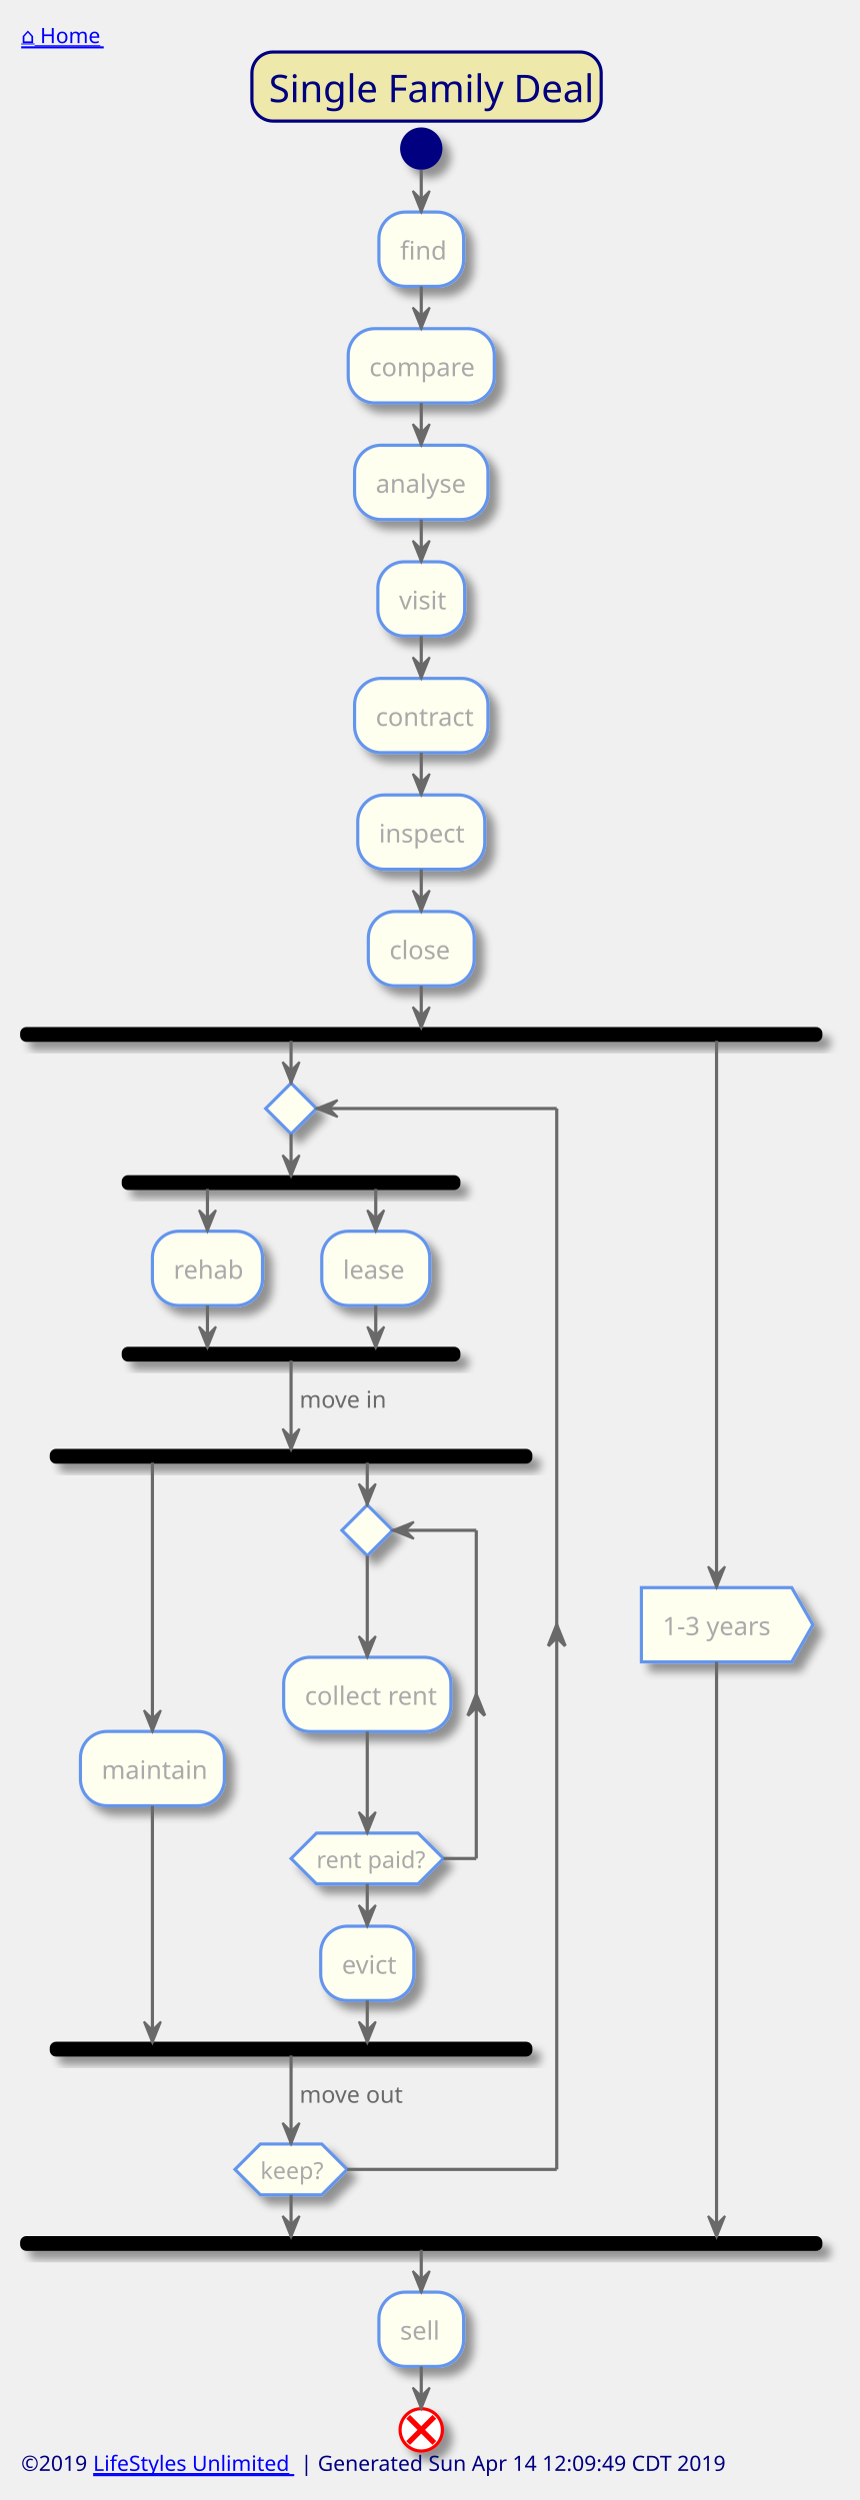
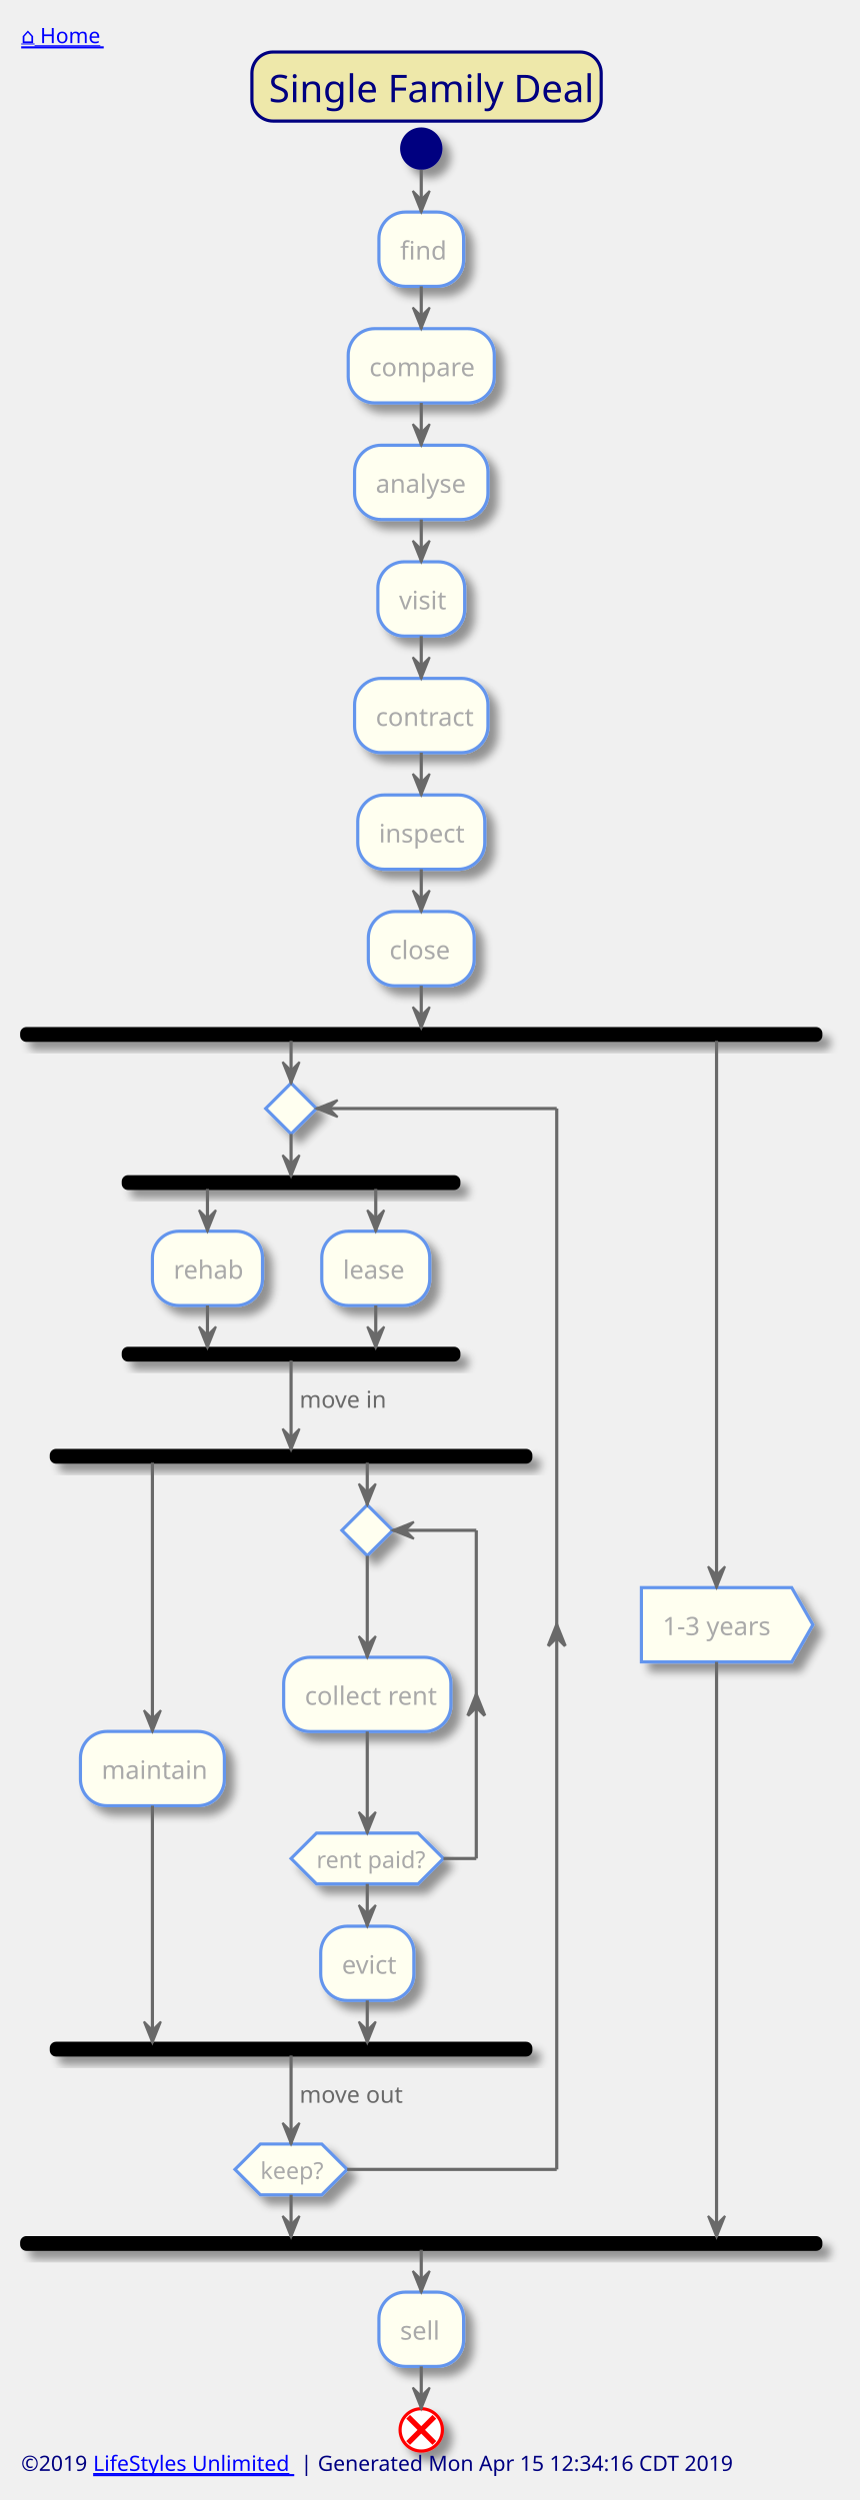
<svg xmlns="http://www.w3.org/2000/svg" xmlns:xlink="http://www.w3.org/1999/xlink" contentScriptType="application/ecmascript" contentStyleType="text/css" height="1181px" preserveAspectRatio="none" style="width:406px;height:1181px;" version="1.1" viewBox="0 0 406 1181" width="406px" zoomAndPan="magnify">
  <defs>
    <style type="text/css">path:hover { stroke: #0000FF !important;}</style>
-     <filter height="300%" id="f11qn2b2losxow" width="300%" x="-1" y="-1">
+     <filter height="300%" id="f150rbgzpoh3ah" width="300%" x="-1" y="-1">
      <feGaussianBlur result="blurOut" stdDeviation="2.0" />
      <feColorMatrix in="blurOut" result="blurOut2" type="matrix" values="0 0 0 0 0 0 0 0 0 0 0 0 0 0 0 0 0 0 .4 0" />
      <feOffset dx="4.0" dy="4.0" in="blurOut2" result="blurOut3" />
      <feBlend in="SourceGraphic" in2="blurOut3" mode="normal" />
    </filter>
  </defs>
  <g>
    <a target="_top" xlink:actuate="onRequest" xlink:href="../index.svg" xlink:show="new" xlink:title="../index.svg" xlink:type="simple">
      <text fill="#0000FF" font-family="sans-serif" font-size="10" lengthAdjust="spacingAndGlyphs" text-decoration="underline" textLength="39" x="10" y="20.381">⌂ Home</text>
      <line style="stroke: #0000FF; stroke-width: 1.0;" x1="10" x2="49" y1="22.381" y2="22.381" />
    </a>
    <rect fill="#EEE8AA" height="32.641" rx="10" ry="10" style="stroke: #000080; stroke-width: 1.5;" width="165" x="119" y="24.578" />
    <text fill="#000080" font-family="sans-serif" font-size="18" lengthAdjust="spacingAndGlyphs" textLength="149" x="127" y="48.264">Single Family Deal</text>
-     <ellipse cx="199" cy="70.219" fill="#000080" filter="url(#f11qn2b2losxow)" rx="10" ry="10" style="stroke: none; stroke-width: 1.0;" />
-     <rect fill="#FFFFF0" filter="url(#f11qn2b2losxow)" height="35.094" rx="12.5" ry="12.5" style="stroke: #6495ED; stroke-width: 1.5;" width="40" x="179" y="100.219" />
+     <ellipse cx="199" cy="70.219" fill="#000080" filter="url(#f150rbgzpoh3ah)" rx="10" ry="10" style="stroke: none; stroke-width: 1.0;" />
+     <rect fill="#FFFFF0" filter="url(#f150rbgzpoh3ah)" height="35.094" rx="12.5" ry="12.5" style="stroke: #6495ED; stroke-width: 1.5;" width="40" x="179" y="100.219" />
    <text fill="#A9A9A9" font-family="sans-serif" font-size="12" lengthAdjust="spacingAndGlyphs" textLength="20" x="189" y="122.676">find</text>
-     <rect fill="#FFFFF0" filter="url(#f11qn2b2losxow)" height="35.094" rx="12.5" ry="12.5" style="stroke: #6495ED; stroke-width: 1.5;" width="69" x="164.5" y="155.312" />
+     <rect fill="#FFFFF0" filter="url(#f150rbgzpoh3ah)" height="35.094" rx="12.5" ry="12.5" style="stroke: #6495ED; stroke-width: 1.5;" width="69" x="164.5" y="155.312" />
    <text fill="#A9A9A9" font-family="sans-serif" font-size="12" lengthAdjust="spacingAndGlyphs" textLength="49" x="174.5" y="177.769">compare</text>
-     <rect fill="#FFFFF0" filter="url(#f11qn2b2losxow)" height="35.094" rx="12.5" ry="12.5" style="stroke: #6495ED; stroke-width: 1.5;" width="63" x="167.5" y="210.406" />
+     <rect fill="#FFFFF0" filter="url(#f150rbgzpoh3ah)" height="35.094" rx="12.5" ry="12.5" style="stroke: #6495ED; stroke-width: 1.5;" width="63" x="167.5" y="210.406" />
    <text fill="#A9A9A9" font-family="sans-serif" font-size="12" lengthAdjust="spacingAndGlyphs" textLength="43" x="177.5" y="232.863">analyse</text>
-     <rect fill="#FFFFF0" filter="url(#f11qn2b2losxow)" height="35.094" rx="12.5" ry="12.5" style="stroke: #6495ED; stroke-width: 1.5;" width="41" x="178.5" y="265.5" />
+     <rect fill="#FFFFF0" filter="url(#f150rbgzpoh3ah)" height="35.094" rx="12.5" ry="12.5" style="stroke: #6495ED; stroke-width: 1.5;" width="41" x="178.5" y="265.5" />
    <text fill="#A9A9A9" font-family="sans-serif" font-size="12" lengthAdjust="spacingAndGlyphs" textLength="21" x="188.5" y="287.957">visit</text>
-     <rect fill="#FFFFF0" filter="url(#f11qn2b2losxow)" height="35.094" rx="12.5" ry="12.5" style="stroke: #6495ED; stroke-width: 1.5;" width="63" x="167.5" y="320.594" />
+     <rect fill="#FFFFF0" filter="url(#f150rbgzpoh3ah)" height="35.094" rx="12.5" ry="12.5" style="stroke: #6495ED; stroke-width: 1.5;" width="63" x="167.5" y="320.594" />
    <text fill="#A9A9A9" font-family="sans-serif" font-size="12" lengthAdjust="spacingAndGlyphs" textLength="43" x="177.5" y="343.051">contract</text>
-     <rect fill="#FFFFF0" filter="url(#f11qn2b2losxow)" height="35.094" rx="12.5" ry="12.5" style="stroke: #6495ED; stroke-width: 1.5;" width="60" x="169" y="375.688" />
+     <rect fill="#FFFFF0" filter="url(#f150rbgzpoh3ah)" height="35.094" rx="12.5" ry="12.5" style="stroke: #6495ED; stroke-width: 1.5;" width="60" x="169" y="375.688" />
    <text fill="#A9A9A9" font-family="sans-serif" font-size="12" lengthAdjust="spacingAndGlyphs" textLength="40" x="179" y="398.144">inspect</text>
-     <rect fill="#FFFFF0" filter="url(#f11qn2b2losxow)" height="35.094" rx="12.5" ry="12.5" style="stroke: #6495ED; stroke-width: 1.5;" width="50" x="174" y="430.781" />
+     <rect fill="#FFFFF0" filter="url(#f150rbgzpoh3ah)" height="35.094" rx="12.5" ry="12.5" style="stroke: #6495ED; stroke-width: 1.5;" width="50" x="174" y="430.781" />
    <text fill="#A9A9A9" font-family="sans-serif" font-size="12" lengthAdjust="spacingAndGlyphs" textLength="30" x="184" y="453.238">close</text>
-     <rect fill="#000000" filter="url(#f11qn2b2losxow)" height="6" rx="2.5" ry="2.5" style="stroke: #000000; stroke-width: 1.0;" width="378" x="10" y="485.875" />
-     <rect fill="#000000" filter="url(#f11qn2b2losxow)" height="6" rx="2.5" ry="2.5" style="stroke: #000000; stroke-width: 1.0;" width="159" x="58" y="555.875" />
-     <rect fill="#FFFFF0" filter="url(#f11qn2b2losxow)" height="35.094" rx="12.5" ry="12.5" style="stroke: #6495ED; stroke-width: 1.5;" width="52" x="72" y="581.875" />
+     <rect fill="#000000" filter="url(#f150rbgzpoh3ah)" height="6" rx="2.5" ry="2.5" style="stroke: #000000; stroke-width: 1.0;" width="378" x="10" y="485.875" />
+     <rect fill="#000000" filter="url(#f150rbgzpoh3ah)" height="6" rx="2.5" ry="2.5" style="stroke: #000000; stroke-width: 1.0;" width="159" x="58" y="555.875" />
+     <rect fill="#FFFFF0" filter="url(#f150rbgzpoh3ah)" height="35.094" rx="12.5" ry="12.5" style="stroke: #6495ED; stroke-width: 1.5;" width="52" x="72" y="581.875" />
    <text fill="#A9A9A9" font-family="sans-serif" font-size="12" lengthAdjust="spacingAndGlyphs" textLength="32" x="82" y="604.332">rehab</text>
-     <rect fill="#FFFFF0" filter="url(#f11qn2b2losxow)" height="35.094" rx="12.5" ry="12.5" style="stroke: #6495ED; stroke-width: 1.5;" width="51" x="152" y="581.875" />
+     <rect fill="#FFFFF0" filter="url(#f150rbgzpoh3ah)" height="35.094" rx="12.5" ry="12.5" style="stroke: #6495ED; stroke-width: 1.5;" width="51" x="152" y="581.875" />
    <text fill="#A9A9A9" font-family="sans-serif" font-size="12" lengthAdjust="spacingAndGlyphs" textLength="31" x="162" y="604.332">lease</text>
-     <rect fill="#000000" filter="url(#f11qn2b2losxow)" height="6" rx="2.5" ry="2.5" style="stroke: #000000; stroke-width: 1.0;" width="159" x="58" y="636.969" />
-     <rect fill="#000000" filter="url(#f11qn2b2losxow)" height="6" rx="2.5" ry="2.5" style="stroke: #000000; stroke-width: 1.0;" width="227" x="24" y="685.222" />
-     <rect fill="#FFFFF0" filter="url(#f11qn2b2losxow)" height="35.094" rx="12.5" ry="12.5" style="stroke: #6495ED; stroke-width: 1.5;" width="68" x="38" y="818.269" />
+     <rect fill="#000000" filter="url(#f150rbgzpoh3ah)" height="6" rx="2.5" ry="2.5" style="stroke: #000000; stroke-width: 1.0;" width="159" x="58" y="636.969" />
+     <rect fill="#000000" filter="url(#f150rbgzpoh3ah)" height="6" rx="2.5" ry="2.5" style="stroke: #000000; stroke-width: 1.0;" width="227" x="24" y="685.222" />
+     <rect fill="#FFFFF0" filter="url(#f150rbgzpoh3ah)" height="35.094" rx="12.5" ry="12.5" style="stroke: #6495ED; stroke-width: 1.5;" width="68" x="38" y="818.269" />
    <text fill="#A9A9A9" font-family="sans-serif" font-size="12" lengthAdjust="spacingAndGlyphs" textLength="48" x="48" y="840.726">maintain</text>
-     <rect fill="#FFFFF0" filter="url(#f11qn2b2losxow)" height="35.094" rx="12.5" ry="12.5" style="stroke: #6495ED; stroke-width: 1.5;" width="79" x="134" y="783.222" />
+     <rect fill="#FFFFF0" filter="url(#f150rbgzpoh3ah)" height="35.094" rx="12.5" ry="12.5" style="stroke: #6495ED; stroke-width: 1.5;" width="79" x="134" y="783.222" />
    <text fill="#A9A9A9" font-family="sans-serif" font-size="12" lengthAdjust="spacingAndGlyphs" textLength="59" x="144" y="805.679">collect rent</text>
-     <polygon fill="#FFFFF0" filter="url(#f11qn2b2losxow)" points="173.5,711.222,185.5,723.222,173.5,735.222,161.5,723.222,173.5,711.222" style="stroke: #6495ED; stroke-width: 1.5;" />
-     <polygon fill="#FFFFF0" filter="url(#f11qn2b2losxow)" points="149.5,866.315,197.5,866.315,209.5,878.315,197.5,890.315,149.5,890.315,137.5,878.315,149.5,866.315" style="stroke: #6495ED; stroke-width: 1.5;" />
+     <polygon fill="#FFFFF0" filter="url(#f150rbgzpoh3ah)" points="173.5,711.222,185.5,723.222,173.5,735.222,161.5,723.222,173.5,711.222" style="stroke: #6495ED; stroke-width: 1.5;" />
+     <polygon fill="#FFFFF0" filter="url(#f150rbgzpoh3ah)" points="149.5,866.315,197.5,866.315,209.5,878.315,197.5,890.315,149.5,890.315,137.5,878.315,149.5,866.315" style="stroke: #6495ED; stroke-width: 1.5;" />
    <text fill="#A9A9A9" font-family="sans-serif" font-size="11" lengthAdjust="spacingAndGlyphs" textLength="48" x="149.5" y="882.816">rent paid?</text>
-     <rect fill="#FFFFF0" filter="url(#f11qn2b2losxow)" height="35.094" rx="12.5" ry="12.5" style="stroke: #6495ED; stroke-width: 1.5;" width="44" x="151.5" y="910.315" />
+     <rect fill="#FFFFF0" filter="url(#f150rbgzpoh3ah)" height="35.094" rx="12.5" ry="12.5" style="stroke: #6495ED; stroke-width: 1.5;" width="44" x="151.5" y="910.315" />
    <text fill="#A9A9A9" font-family="sans-serif" font-size="12" lengthAdjust="spacingAndGlyphs" textLength="24" x="161.5" y="932.773">evict</text>
-     <rect fill="#000000" filter="url(#f11qn2b2losxow)" height="6" rx="2.5" ry="2.5" style="stroke: #000000; stroke-width: 1.0;" width="227" x="24" y="965.409" />
-     <polygon fill="#FFFFF0" filter="url(#f11qn2b2losxow)" points="137.5,511.875,149.5,523.875,137.5,535.875,125.5,523.875,137.5,511.875" style="stroke: #6495ED; stroke-width: 1.5;" />
-     <polygon fill="#FFFFF0" filter="url(#f11qn2b2losxow)" points="123,1013.244,152,1013.244,164,1025.244,152,1037.244,123,1037.244,111,1025.244,123,1013.244" style="stroke: #6495ED; stroke-width: 1.5;" />
+     <rect fill="#000000" filter="url(#f150rbgzpoh3ah)" height="6" rx="2.5" ry="2.5" style="stroke: #000000; stroke-width: 1.0;" width="227" x="24" y="965.409" />
+     <polygon fill="#FFFFF0" filter="url(#f150rbgzpoh3ah)" points="137.5,511.875,149.5,523.875,137.5,535.875,125.5,523.875,137.5,511.875" style="stroke: #6495ED; stroke-width: 1.5;" />
+     <polygon fill="#FFFFF0" filter="url(#f150rbgzpoh3ah)" points="123,1013.244,152,1013.244,164,1025.244,152,1037.244,123,1037.244,111,1025.244,123,1013.244" style="stroke: #6495ED; stroke-width: 1.5;" />
    <text fill="#A9A9A9" font-family="sans-serif" font-size="11" lengthAdjust="spacingAndGlyphs" textLength="29" x="123" y="1029.745">keep?</text>
-     <polygon fill="#FFFFF0" filter="url(#f11qn2b2losxow)" points="303,750.304,374,750.304,384,767.851,374,785.398,303,785.398" style="stroke: #6495ED; stroke-width: 1.5;" />
+     <polygon fill="#FFFFF0" filter="url(#f150rbgzpoh3ah)" points="303,750.304,374,750.304,384,767.851,374,785.398,303,785.398" style="stroke: #6495ED; stroke-width: 1.5;" />
    <text fill="#A9A9A9" font-family="sans-serif" font-size="12" lengthAdjust="spacingAndGlyphs" textLength="51" x="313" y="772.761">1-3 years</text>
-     <rect fill="#000000" filter="url(#f11qn2b2losxow)" height="6" rx="2.5" ry="2.5" style="stroke: #000000; stroke-width: 1.0;" width="378" x="10" y="1057.244" />
-     <rect fill="#FFFFF0" filter="url(#f11qn2b2losxow)" height="35.094" rx="12.5" ry="12.5" style="stroke: #6495ED; stroke-width: 1.5;" width="40" x="179" y="1083.244" />
+     <rect fill="#000000" filter="url(#f150rbgzpoh3ah)" height="6" rx="2.5" ry="2.5" style="stroke: #000000; stroke-width: 1.0;" width="378" x="10" y="1057.244" />
+     <rect fill="#FFFFF0" filter="url(#f150rbgzpoh3ah)" height="35.094" rx="12.5" ry="12.5" style="stroke: #6495ED; stroke-width: 1.5;" width="40" x="179" y="1083.244" />
    <text fill="#A9A9A9" font-family="sans-serif" font-size="12" lengthAdjust="spacingAndGlyphs" textLength="20" x="189" y="1105.701">sell</text>
-     <ellipse cx="199" cy="1148.338" fill="#FFFFFF" filter="url(#f11qn2b2losxow)" rx="10" ry="10" style="stroke: #FF0000; stroke-width: 1.5;" />
+     <ellipse cx="199" cy="1148.338" fill="#FFFFFF" filter="url(#f150rbgzpoh3ah)" rx="10" ry="10" style="stroke: #FF0000; stroke-width: 1.5;" />
    <line style="stroke: #FF0000; stroke-width: 2.5;" x1="192.813" x2="205.187" y1="1142.151" y2="1154.525" />
    <line style="stroke: #FF0000; stroke-width: 2.5;" x1="205.187" x2="192.813" y1="1142.151" y2="1154.525" />
    <line style="stroke: #696969; stroke-width: 1.5;" x1="199" x2="199" y1="80.219" y2="100.219" />
    <polygon fill="#696969" points="195,90.219,199,100.219,203,90.219,199,94.219" style="stroke: #696969; stroke-width: 1.0;" />
    <line style="stroke: #696969; stroke-width: 1.5;" x1="199" x2="199" y1="135.312" y2="155.312" />
    <polygon fill="#696969" points="195,145.312,199,155.312,203,145.312,199,149.312" style="stroke: #696969; stroke-width: 1.0;" />
    <line style="stroke: #696969; stroke-width: 1.5;" x1="199" x2="199" y1="190.406" y2="210.406" />
    <polygon fill="#696969" points="195,200.406,199,210.406,203,200.406,199,204.406" style="stroke: #696969; stroke-width: 1.0;" />
    <line style="stroke: #696969; stroke-width: 1.5;" x1="199" x2="199" y1="245.5" y2="265.5" />
    <polygon fill="#696969" points="195,255.5,199,265.5,203,255.5,199,259.5" style="stroke: #696969; stroke-width: 1.0;" />
    <line style="stroke: #696969; stroke-width: 1.5;" x1="199" x2="199" y1="300.594" y2="320.594" />
    <polygon fill="#696969" points="195,310.594,199,320.594,203,310.594,199,314.594" style="stroke: #696969; stroke-width: 1.0;" />
    <line style="stroke: #696969; stroke-width: 1.5;" x1="199" x2="199" y1="355.688" y2="375.688" />
    <polygon fill="#696969" points="195,365.688,199,375.688,203,365.688,199,369.688" style="stroke: #696969; stroke-width: 1.0;" />
    <line style="stroke: #696969; stroke-width: 1.5;" x1="199" x2="199" y1="410.781" y2="430.781" />
    <polygon fill="#696969" points="195,420.781,199,430.781,203,420.781,199,424.781" style="stroke: #696969; stroke-width: 1.0;" />
    <line style="stroke: #696969; stroke-width: 1.5;" x1="98" x2="98" y1="561.875" y2="581.875" />
    <polygon fill="#696969" points="94,571.875,98,581.875,102,571.875,98,575.875" style="stroke: #696969; stroke-width: 1.0;" />
    <line style="stroke: #696969; stroke-width: 1.5;" x1="177.5" x2="177.5" y1="561.875" y2="581.875" />
    <polygon fill="#696969" points="173.5,571.875,177.5,581.875,181.5,571.875,177.5,575.875" style="stroke: #696969; stroke-width: 1.0;" />
    <line style="stroke: #696969; stroke-width: 1.5;" x1="98" x2="98" y1="616.969" y2="636.969" />
    <polygon fill="#696969" points="94,626.969,98,636.969,102,626.969,98,630.969" style="stroke: #696969; stroke-width: 1.0;" />
    <line style="stroke: #696969; stroke-width: 1.5;" x1="177.5" x2="177.5" y1="616.969" y2="636.969" />
    <polygon fill="#696969" points="173.5,626.969,177.5,636.969,181.5,626.969,177.5,630.969" style="stroke: #696969; stroke-width: 1.0;" />
    <line style="stroke: #696969; stroke-width: 1.5;" x1="173.5" x2="173.5" y1="735.222" y2="783.222" />
    <polygon fill="#696969" points="169.5,773.222,173.5,783.222,177.5,773.222,173.5,777.222" style="stroke: #696969; stroke-width: 1.0;" />
    <line style="stroke: #696969; stroke-width: 1.5;" x1="209.5" x2="225" y1="878.315" y2="878.315" />
    <polygon fill="#696969" points="221,810.769,225,800.769,229,810.769,225,806.769" style="stroke: #696969; stroke-width: 1.5;" />
    <line style="stroke: #696969; stroke-width: 1.5;" x1="225" x2="225" y1="723.222" y2="878.315" />
    <line style="stroke: #696969; stroke-width: 1.5;" x1="225" x2="185.5" y1="723.222" y2="723.222" />
    <polygon fill="#696969" points="195.5,719.222,185.5,723.222,195.5,727.222,191.5,723.222" style="stroke: #696969; stroke-width: 1.0;" />
    <line style="stroke: #696969; stroke-width: 1.5;" x1="173.5" x2="173.5" y1="818.315" y2="866.315" />
    <polygon fill="#696969" points="169.5,856.315,173.5,866.315,177.5,856.315,173.5,860.315" style="stroke: #696969; stroke-width: 1.0;" />
    <line style="stroke: #696969; stroke-width: 1.5;" x1="173.5" x2="173.5" y1="890.315" y2="910.315" />
    <polygon fill="#696969" points="169.5,900.315,173.5,910.315,177.5,900.315,173.5,904.315" style="stroke: #696969; stroke-width: 1.0;" />
    <line style="stroke: #696969; stroke-width: 1.5;" x1="72" x2="72" y1="691.222" y2="818.269" />
    <polygon fill="#696969" points="68,808.269,72,818.269,76,808.269,72,812.269" style="stroke: #696969; stroke-width: 1.0;" />
    <line style="stroke: #696969; stroke-width: 1.5;" x1="173.5" x2="173.5" y1="691.222" y2="711.222" />
    <polygon fill="#696969" points="169.5,701.222,173.5,711.222,177.5,701.222,173.5,705.222" style="stroke: #696969; stroke-width: 1.0;" />
    <line style="stroke: #696969; stroke-width: 1.5;" x1="72" x2="72" y1="853.362" y2="965.409" />
    <polygon fill="#696969" points="68,955.409,72,965.409,76,955.409,72,959.409" style="stroke: #696969; stroke-width: 1.0;" />
    <line style="stroke: #696969; stroke-width: 1.5;" x1="173.5" x2="173.5" y1="945.409" y2="965.409" />
    <polygon fill="#696969" points="169.5,955.409,173.5,965.409,177.5,955.409,173.5,959.409" style="stroke: #696969; stroke-width: 1.0;" />
    <line style="stroke: #696969; stroke-width: 1.5;" x1="137.5" x2="137.5" y1="642.969" y2="685.222" />
    <polygon fill="#696969" points="133.5,675.222,137.5,685.222,141.5,675.222,137.5,679.222" style="stroke: #696969; stroke-width: 1.0;" />
    <text fill="#696969" font-family="sans-serif" font-size="11" lengthAdjust="spacingAndGlyphs" textLength="37" x="141.5" y="665.305">move in</text>
    <line style="stroke: #696969; stroke-width: 1.5;" x1="137.5" x2="137.5" y1="535.875" y2="555.875" />
    <polygon fill="#696969" points="133.5,545.875,137.5,555.875,141.5,545.875,137.5,549.875" style="stroke: #696969; stroke-width: 1.0;" />
    <line style="stroke: #696969; stroke-width: 1.5;" x1="164" x2="263" y1="1025.244" y2="1025.244" />
    <polygon fill="#696969" points="259,777.851,263,767.851,267,777.851,263,773.851" style="stroke: #696969; stroke-width: 1.5;" />
    <line style="stroke: #696969; stroke-width: 1.5;" x1="263" x2="263" y1="523.875" y2="1025.244" />
    <line style="stroke: #696969; stroke-width: 1.5;" x1="263" x2="149.5" y1="523.875" y2="523.875" />
    <polygon fill="#696969" points="159.5,519.875,149.5,523.875,159.5,527.875,155.5,523.875" style="stroke: #696969; stroke-width: 1.0;" />
    <line style="stroke: #696969; stroke-width: 1.5;" x1="137.5" x2="137.5" y1="971.409" y2="1013.244" />
    <polygon fill="#696969" points="133.5,1003.244,137.5,1013.244,141.5,1003.244,137.5,1007.244" style="stroke: #696969; stroke-width: 1.0;" />
    <text fill="#696969" font-family="sans-serif" font-size="11" lengthAdjust="spacingAndGlyphs" textLength="44" x="141.5" y="993.745">move out</text>
    <line style="stroke: #696969; stroke-width: 1.5;" x1="137.5" x2="137.5" y1="491.875" y2="511.875" />
    <polygon fill="#696969" points="133.5,501.875,137.5,511.875,141.5,501.875,137.5,505.875" style="stroke: #696969; stroke-width: 1.0;" />
    <line style="stroke: #696969; stroke-width: 1.5;" x1="338.5" x2="338.5" y1="491.875" y2="750.304" />
    <polygon fill="#696969" points="334.5,740.304,338.5,750.304,342.5,740.304,338.5,744.304" style="stroke: #696969; stroke-width: 1.0;" />
    <line style="stroke: #696969; stroke-width: 1.5;" x1="137.5" x2="137.5" y1="1037.244" y2="1057.244" />
    <polygon fill="#696969" points="133.5,1047.244,137.5,1057.244,141.5,1047.244,137.5,1051.244" style="stroke: #696969; stroke-width: 1.0;" />
    <line style="stroke: #696969; stroke-width: 1.5;" x1="338.5" x2="338.5" y1="785.398" y2="1057.244" />
    <polygon fill="#696969" points="334.5,1047.244,338.5,1057.244,342.5,1047.244,338.5,1051.244" style="stroke: #696969; stroke-width: 1.0;" />
    <line style="stroke: #696969; stroke-width: 1.5;" x1="199" x2="199" y1="465.875" y2="485.875" />
    <polygon fill="#696969" points="195,475.875,199,485.875,203,475.875,199,479.875" style="stroke: #696969; stroke-width: 1.0;" />
    <line style="stroke: #696969; stroke-width: 1.5;" x1="199" x2="199" y1="1063.244" y2="1083.244" />
    <polygon fill="#696969" points="195,1073.244,199,1083.244,203,1073.244,199,1077.244" style="stroke: #696969; stroke-width: 1.0;" />
    <line style="stroke: #696969; stroke-width: 1.5;" x1="199" x2="199" y1="1118.338" y2="1138.338" />
    <polygon fill="#696969" points="195,1128.338,199,1138.338,203,1128.338,199,1132.338" style="stroke: #696969; stroke-width: 1.0;" />
    <text fill="#000080" font-family="sans-serif" font-size="10" lengthAdjust="spacingAndGlyphs" textLength="31" x="10" y="1167.719">©2019</text>
    <a target="_top" xlink:actuate="onRequest" xlink:href="http://www.lifestylesunlimited.com" xlink:show="new" xlink:title="http://www.lifestylesunlimited.com" xlink:type="simple">
      <text fill="#0000FF" font-family="sans-serif" font-size="10" lengthAdjust="spacingAndGlyphs" text-decoration="underline" textLength="95" x="44" y="1167.719">LifeStyles Unlimited</text>
      <line style="stroke: #0000FF; stroke-width: 1.0;" x1="44" x2="139" y1="1169.719" y2="1169.719" />
    </a>
-     <text fill="#000080" font-family="sans-serif" font-size="10" lengthAdjust="spacingAndGlyphs" textLength="208" x="142" y="1167.719">| Generated Sun Apr 14 12:09:49 CDT 2019</text>
+     <text fill="#000080" font-family="sans-serif" font-size="10" lengthAdjust="spacingAndGlyphs" textLength="210" x="142" y="1167.719">| Generated Mon Apr 15 12:34:16 CDT 2019</text>
  </g>
</svg>
